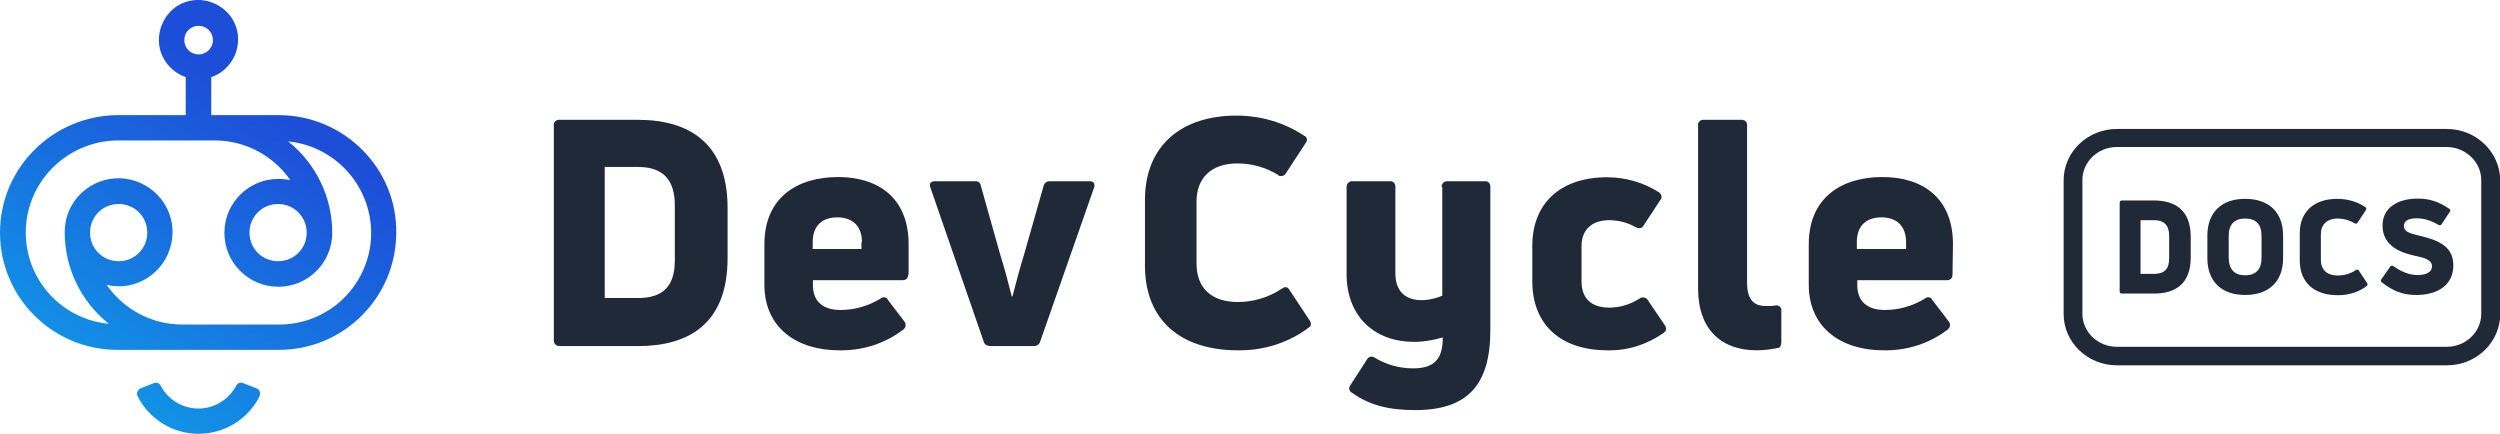
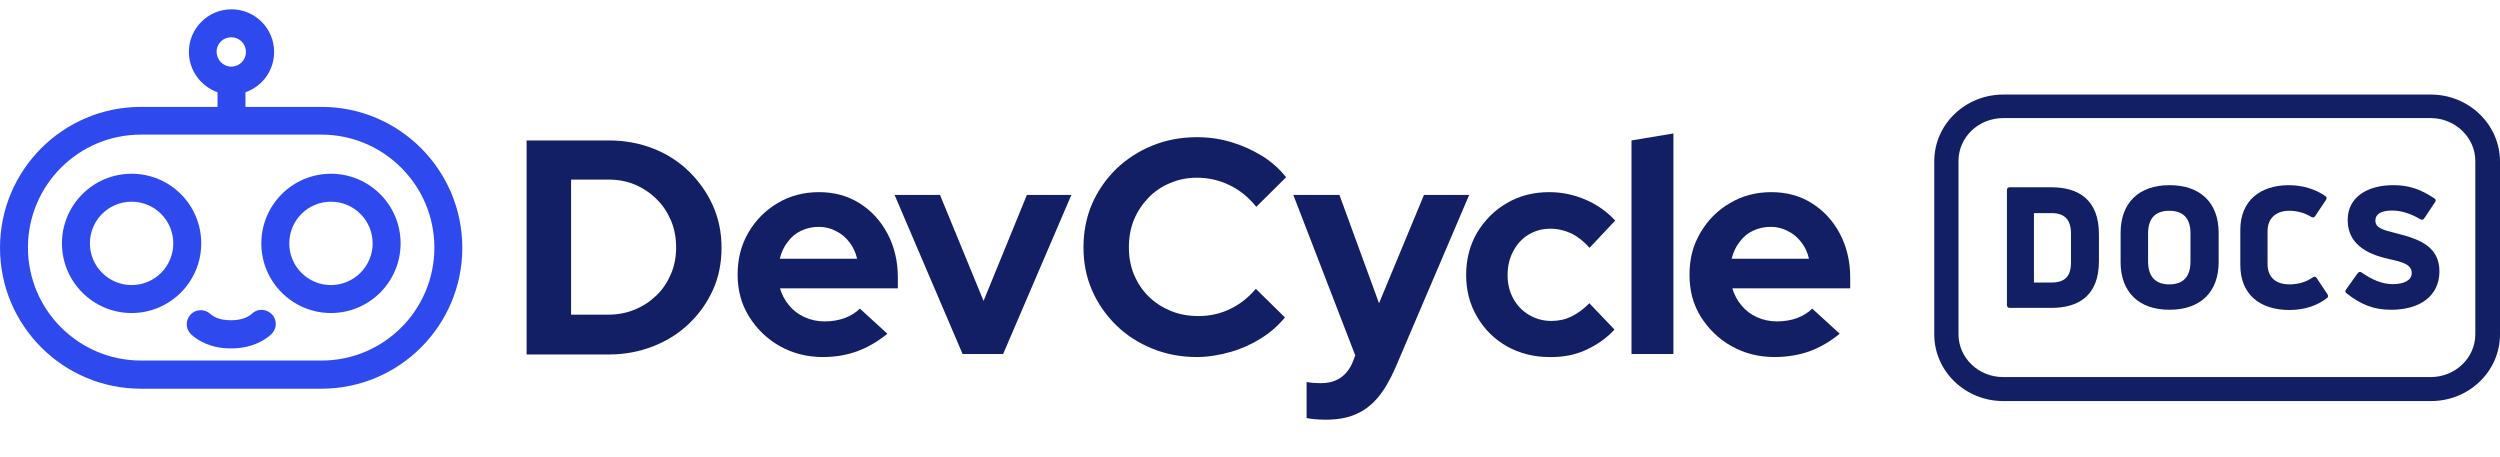
- <svg xmlns="http://www.w3.org/2000/svg" version="1.1" id="Layer_1" x="0px" y="0px" viewBox="0 0 1066.2 185" style="enable-background:new 0 0 1066.2 185;" xml:space="preserve">
+ <svg xmlns="http://www.w3.org/2000/svg" version="1.1" id="Layer_1" x="0px" y="0px" viewBox="0 0 1073.4 196" style="enable-background:new 0 0 1073.4 196;" xml:space="preserve">
  <style type="text/css">
- 	.st0{fill:#1F2937;}
- 	.st1{fill:url(#SVGID_1_);}
+ 	.st0{fill:#131F64;}
+ 	.st1{fill:#2E4AEF;}
</style>
-   <g id="DevCycle">
-     <path class="st0" d="M832.7,117.1c0,1.5-0.8,2.4-2.4,2.4h-38.2v2.2c0,6.9,4.4,10.5,11.7,10.5c6.1,0,12-1.7,17.2-4.9   c0.7-0.7,2-0.7,2.7,0c0.2,0.2,0.3,0.3,0.3,0.5l7.1,9.3c0.8,1,0.7,2.4-0.2,3.2l-0.2,0.2c-7.9,6.1-17.6,9.1-27.5,8.9   c-17.6,0-31.8-9.3-31.8-28v-17.2c0-20.1,14.2-28.7,31.4-28.7c16.6,0,30.1,8.4,30.1,28.7L832.7,117.1z M812.9,103.3   c0-7.3-4.4-10.6-10.5-10.6s-10.5,3.2-10.5,10.6v2.9h21V103.3z" />
-     <path class="st0" d="M749.2,149.4c-15.9,0-25-9.8-25-26.2V53.5c-0.2-1.2,0.7-2.2,1.9-2.4c0.2,0,0.3,0,0.7,0h15.9   c1.5,0,2.4,0.8,2.4,2.4v67.2c0,6.8,2.7,9.8,7.9,9.8c1.4,0,2.9,0,4.2-0.2c1.2-0.3,2.2,0.5,2.5,1.5c0,0.2,0,0.5,0,0.7V146   c0,1.2-0.5,2.4-1.5,2.4C755.3,149,752.2,149.4,749.2,149.4z" />
-     <path class="st0" d="M685.6,149.4c-20.4,0-32.1-11.3-32.1-29.4v-15.2c0-17.9,11.8-29.2,31.9-29.2c7.8,0,15.5,2.2,22.1,6.4   c1,0.7,1.5,2,0.8,3c0,0.2-0.2,0.2-0.2,0.3L701,96.1c-0.8,1.4-1.9,1.5-3.4,0.8c-3.5-2-7.4-3-11.3-3c-7.4,0-11.8,4.1-11.8,11v15.2   c0,7.6,4.7,11.1,11.8,11.1c4.6,0,9.1-1.4,13-3.9c1-0.8,2.4-0.5,3.2,0.3c0,0.2,0.2,0.2,0.2,0.3l7.3,10.8c0.8,1,0.7,2.4-0.2,3   l-0.2,0.2C702.5,146.9,694.3,149.6,685.6,149.4z" />
-     <path class="st0" d="M614.8,79.7c0-1.2,0.8-2.2,2-2.4c0.2,0,0.3,0,0.5,0h15.9c1.2-0.2,2.2,0.7,2.4,1.9c0,0.2,0,0.3,0,0.5v61.1   c0,23.5-9.8,34.1-32.1,34.1c-11.5,0-19.6-2.2-26.9-7.4c-1-0.5-1.5-1.7-1-2.7c0-0.2,0.2-0.3,0.3-0.5l7.1-11c0.5-1,1.7-1.5,2.9-1   c0.2,0,0.2,0.2,0.3,0.2c4.9,3,10.6,4.6,16.4,4.6c8.1,0,12.8-3,12.7-13.2c-4.1,1.2-8.1,1.9-12.3,1.9c-16.4,0-28.7-10.5-28.7-28.9   V79.7c0-1.2,0.8-2.2,2-2.4c0.2,0,0.3,0,0.5,0h15.9c1.2-0.2,2.2,0.7,2.4,1.9c0,0.2,0,0.3,0,0.5v36.8c0,7.9,4.4,11.5,11.2,11.5   c3,0,6.1-0.7,8.8-1.9V79.7H614.8z" />
-     <path class="st0" d="M527.8,149.4c-23.8,0-39.5-12.5-39.5-36.1v-28c0-23.5,15.9-36,39-36c10.3,0,20.4,2.9,28.9,8.6   c1,0.3,1.5,1.5,1,2.5c-0.2,0.2-0.2,0.3-0.3,0.5l-8.5,13c-0.5,1-1.9,1.5-3,1c-0.2,0-0.3-0.2-0.3-0.3c-5.2-3.2-11.2-4.9-17.4-4.9   c-11.3,0-17.4,6.4-17.4,16.2v26.5c0,10.5,6.4,16.4,17.6,16.4c6.8,0,13.2-2,18.8-5.7c1.4-1,2.4-0.8,3.2,0.5l8.6,13   c0.8,1.2,0.8,2.4-0.2,3C549.6,146.2,538.8,149.6,527.8,149.4z" />
-     <path class="st0" d="M422,147.5c-1.2,0-2.2-0.7-2.5-1.9L396.8,80c-0.7-1.7,0.2-2.7,1.9-2.7h17.1c1.2-0.2,2.4,0.7,2.5,1.9l8.3,29.5   c1.5,4.6,3.4,11.8,4.9,17.7h0.3c1.5-5.9,3.5-13.2,4.9-17.7l8.4-29.5c0.3-1.2,1.5-2,2.7-1.9h16.9c1.7,0,2.4,1,1.9,2.7l-23,65.7   c-0.3,1.2-1.5,1.9-2.7,1.9H422V147.5z" />
-     <path class="st0" d="M387.3,117.1c0,1.5-0.8,2.4-2.4,2.4h-38.2v2.2c0,6.9,4.4,10.5,11.7,10.5c6.1,0,12-1.7,17.2-4.9   c0.7-0.7,2-0.7,2.7,0c0.2,0.2,0.3,0.3,0.3,0.5l7.1,9.3c0.8,1,0.7,2.4-0.2,3.2l-0.2,0.2c-7.9,6.1-17.6,9.1-27.5,8.9   c-17.6,0-31.8-9.3-31.8-28v-17.2c0-20.1,14.2-28.7,31.4-28.7c16.6,0,30.1,8.4,30.1,28.7v13L387.3,117.1L387.3,117.1z M367.6,103.3   c0-7.3-4.4-10.6-10.5-10.6s-10.5,3.2-10.5,10.6v2.9h20.8v-2.9H367.6z" />
-     <path class="st0" d="M238.6,147.5c-1.2,0.2-2.2-0.7-2.4-1.9c0-0.2,0-0.3,0-0.7V53.5c-0.2-1.2,0.7-2.2,1.9-2.4c0.2,0,0.3,0,0.7,0   h33.3c21.6,0,38.2,9.8,38.2,37.6v21.4c0,28-16.6,37.5-38.2,37.5h-33.5V147.5z M257.9,127.1h14.2c10.5,0,15.7-4.9,15.7-16V87.6   c0-11.1-5.2-16.4-15.7-16.4h-14.2V127.1z" />
+   <path class="st0" d="M1043.7,40.6H860.1c-16.3,0-29.6,12.8-29.6,28.6v74.4c0,15.8,13.3,28.6,29.6,28.6h183.7  c16.3,0,29.6-12.8,29.6-28.6V69.2C1073.3,53.4,1060,40.6,1043.7,40.6z M1062.8,69.1v74.4c0,10.2-8.6,18.4-19.2,18.4H860.1  c-10.6,0-19.2-8.2-19.2-18.4V69.1c0-10.2,8.6-18.4,19.2-18.4h183.7C1054.2,50.8,1062.8,59,1062.8,69.1z" />
+   <g>
+     <path class="st0" d="M1026.6,133c-7.4,0-12.9-2.2-19-7c-0.7-0.5-0.8-1-0.3-1.7l5-7c0.4-0.5,1-0.8,1.7-0.3c4.3,3,8.7,5,13.4,5   c4.7,0,8.1-1.6,8.1-4.8c0-3.7-4.3-4.8-9.4-5.9c-7.3-1.6-18.1-5.1-18.1-16.8c0-10,8.6-15,19.6-15c6.4,0,11.5,1.6,17.5,5.6   c0.8,0.4,0.9,1,0.4,1.7l-4.6,6.9c-0.4,0.7-1,0.8-1.8,0.4c-3.8-2.3-8-3.7-12-3.7c-5.1,0-7.2,1.7-7.2,4.3c0,3.1,3,4,9.1,5.5   c10,2.5,18.4,5.7,18.4,16.4C1047.3,127,1039.2,133,1026.6,133z" />
+     <path class="st0" d="M983,133.1c-12.8,0-21.1-6.8-21.1-19.3V98.7c0-12.5,8.5-19.2,20.9-19.2c5.7,0,11.3,1.7,15.5,4.6   c0.8,0.4,0.8,1,0.4,1.7l-4.6,6.9c-0.5,0.8-1,0.8-1.8,0.4c-2.7-1.7-6.1-2.6-9.3-2.6c-6.1,0-9.4,3.5-9.4,8.7v14.2   c0,5.6,3.5,8.7,9.4,8.7c3.7,0,7.2-1,10-3c0.8-0.5,1.3-0.4,1.7,0.3l4.6,6.9c0.4,0.7,0.4,1.2-0.1,1.6   C995.3,131,989.8,133.1,983,133.1z" />
+     <path class="st0" d="M952.6,112.5c0,12.9-7.8,20.5-21.1,20.5c-13.2,0-21-7.6-21-20.5V100c0-12.9,7.8-20.5,21-20.5   c13.3,0,21.1,7.6,21.1,20.5V112.5z M922.3,112.3c0,6.4,3.1,9.8,9.1,9.8c6.1,0,9.1-3.4,9.1-9.8v-12.1c0-6.4-3-9.7-9.1-9.7   s-9.1,3.4-9.1,9.7V112.3z" />
+     <path class="st0" d="M863,132.2c-0.9,0-1.3-0.4-1.3-1.3V81.7c0-0.9,0.4-1.3,1.3-1.3h17.7c11.6,0,20.5,5.2,20.5,20.2v11.5   c0,15-8.9,20.1-20.5,20.1C880.7,132.2,863,132.2,863,132.2z M873.3,121.3h7.6c5.6,0,8.3-2.6,8.3-8.6v-12.5c0-6-2.9-8.7-8.3-8.7   h-7.6V121.3z" />
  </g>
-   <linearGradient id="SVGID_1_" gradientUnits="userSpaceOnUse" x1="22.666" y1="799.946" x2="117.257" y2="655.052" gradientTransform="matrix(1 0 0 1 0 -606)">
-     <stop offset="0" style="stop-color:#0EA5E9" />
-     <stop offset="1" style="stop-color:#1D4ED8" />
-   </linearGradient>
-   <path class="st1" d="M84.7,185c-11,0-21.1-6.2-26-16c-0.7-1.2,0-2.7,1.2-3.4H60l5.6-2.2c1.2-0.5,2.5,0,3,1.2  c4.7,8.9,15.9,12.3,24.7,7.4c3.2-1.7,5.7-4.4,7.4-7.4c0.5-1.2,1.9-1.7,3-1.2l5.6,2.2c1.4,0.5,1.9,2,1.4,3.2v0.2  C105.8,178.8,95.7,185,84.7,185z M119.1,49.1h-29V32.9c8.8-3,13.5-12.7,10.6-21.4C97.7,2.7,88-2,79.3,0.8S65.7,13.5,68.6,22.3  c1.7,4.9,5.6,8.9,10.6,10.6v16.2h-29C22.5,49.3,0,71.6,0,99.2c0,27.7,22.5,50,50,50h69c27.7,0,50-22.5,50-50.1  C169.2,71.6,146.7,49.3,119.1,49.1z M84.7,11c3.4,0,6.1,2.7,6.1,6.1s-2.7,6.1-6.1,6.1s-6.1-2.7-6.1-6.1S81.3,11,84.7,11z   M119.1,138.4H77.6c-12.8,0-24.8-6.4-32.1-16.9c12.3,2.9,24.7-4.9,27.5-17.4c2.9-12.3-4.9-24.6-17.4-27.5  C43.3,73.8,30.9,81.5,28.1,94c-0.3,1.7-0.5,3.4-0.5,5.1c0,15.2,6.9,29.5,18.8,39C24.7,136,9,116.8,11.2,95.2  c2-19.9,18.9-35.1,38.9-35.3h41.6c12.8,0,24.8,6.4,32.1,16.9c-1.7-0.3-3.4-0.5-5.1-0.5c-12.7,0-23,10.3-23,23s10.3,23,23,23  s23-10.3,23-23c0-15.2-6.9-29.5-18.8-39c21.6,2.2,37.3,21.4,35.2,43C156,123.2,139.3,138.4,119.1,138.4z M38.4,99.2  c0-6.8,5.4-12.2,12.2-12.2s12.2,5.4,12.2,12.2c0,6.8-5.4,12.2-12.2,12.2S38.4,106,38.4,99.2z M130.8,99.2c0,6.8-5.4,12.2-12.2,12.2  s-12.2-5.4-12.2-12.2c0-6.8,5.4-12.2,12.2-12.2S130.8,92.5,130.8,99.2z" />
-   <path class="st0" d="M1043.5,55H902.8c-12.5,0-22.7,9.8-22.7,21.9v57c0,12.1,10.2,21.9,22.7,21.9h140.8c12.5,0,22.7-9.8,22.7-21.9  v-57C1066.2,64.8,1056,55,1043.5,55z M1058.2,76.8v57c0,7.8-6.6,14.1-14.7,14.1H902.8c-8.1,0-14.7-6.3-14.7-14.1v-57  c0-7.8,6.6-14.1,14.7-14.1h140.8C1051.6,62.8,1058.2,69.1,1058.2,76.8z" />
  <g>
-     <path class="st0" d="M1030.4,125.8c-5.7,0-9.9-1.7-14.6-5.4c-0.5-0.4-0.6-0.8-0.2-1.3l3.8-5.4c0.3-0.4,0.8-0.6,1.3-0.2   c3.3,2.3,6.7,3.8,10.3,3.8c3.6,0,6.2-1.2,6.2-3.7c0-2.8-3.3-3.7-7.2-4.5c-5.6-1.2-13.9-3.9-13.9-12.9c0-7.7,6.6-11.5,15-11.5   c4.9,0,8.8,1.2,13.4,4.3c0.6,0.3,0.7,0.8,0.3,1.3l-3.5,5.3c-0.3,0.5-0.8,0.6-1.4,0.3c-2.9-1.8-6.1-2.8-9.2-2.8   c-3.9,0-5.5,1.3-5.5,3.3c0,2.4,2.3,3.1,7,4.2c7.7,1.9,14.1,4.4,14.1,12.6C1046.3,121.2,1040.1,125.8,1030.4,125.8z" />
-     <path class="st0" d="M997,125.9c-9.8,0-16.2-5.2-16.2-14.8V99.5c0-9.6,6.5-14.7,16-14.7c4.4,0,8.7,1.3,11.9,3.5   c0.6,0.3,0.6,0.8,0.3,1.3l-3.5,5.3c-0.4,0.6-0.8,0.6-1.4,0.3c-2.1-1.3-4.7-2-7.1-2c-4.7,0-7.2,2.7-7.2,6.7v10.9   c0,4.3,2.7,6.7,7.2,6.7c2.8,0,5.5-0.8,7.7-2.3c0.6-0.4,1-0.3,1.3,0.2l3.5,5.3c0.3,0.5,0.3,0.9-0.1,1.2   C1006.4,124.3,1002.2,125.9,997,125.9z" />
-     <path class="st0" d="M973.7,110.1c0,9.9-6,15.7-16.2,15.7c-10.1,0-16.1-5.8-16.1-15.7v-9.6c0-9.9,6-15.7,16.1-15.7   c10.2,0,16.2,5.8,16.2,15.7V110.1z M950.5,109.9c0,4.9,2.4,7.5,7,7.5c4.7,0,7-2.6,7-7.5v-9.3c0-4.9-2.3-7.4-7-7.4   c-4.7,0-7,2.6-7,7.4V109.9z" />
-     <path class="st0" d="M905,125.2c-0.7,0-1-0.3-1-1V86.5c0-0.7,0.3-1,1-1h13.6c8.9,0,15.7,4,15.7,15.5v8.8c0,11.5-6.8,15.4-15.7,15.4   H905z M912.9,116.8h5.8c4.3,0,6.4-2,6.4-6.6v-9.6c0-4.6-2.2-6.7-6.4-6.7h-5.8V116.8z" />
+     <g id="Layer_2-2_00000038405714872416900810000006713126986950369187_">
+       <g>
+         <g>
+           <path class="st1" d="M138.1,45.9h-32.7v-6.3c7.2-2.5,12.3-9.3,12.3-17.3c0-10.1-8.2-18.3-18.3-18.3s-18.3,8.2-18.3,18.3      c0,8,5.2,14.8,12.3,17.3v6.3H60.5C27.1,45.9,0,73,0,106.4s27.1,60.5,60.5,60.5H138c33.4,0,60.5-27.1,60.5-60.5      S171.4,45.9,138.1,45.9L138.1,45.9z M99.3,16c3.5,0,6.3,2.8,6.3,6.3s-2.8,6.3-6.3,6.3S93,25.7,93,22.2S95.8,16,99.3,16z       M138.1,154.8H60.5c-26.7,0-48.5-21.7-48.5-48.5s21.7-48.5,48.5-48.5H138c26.7,0,48.5,21.7,48.5,48.5S164.8,154.8,138.1,154.8      L138.1,154.8z" />
+           <path class="st1" d="M56.5,74.6C40,74.6,26.6,88,26.6,104.5s13.4,29.9,29.9,29.9s29.9-13.4,29.9-29.9S73.1,74.6,56.5,74.6z       M56.5,122.4c-9.8,0-17.9-8-17.9-17.9s8-17.9,17.9-17.9s17.9,8,17.9,17.9S66.4,122.4,56.5,122.4z" />
+           <path class="st1" d="M142.1,74.6c-16.5,0-29.9,13.4-29.9,29.9s13.4,29.9,29.9,29.9S172,121,172,104.5S158.6,74.6,142.1,74.6      L142.1,74.6z M142.1,122.4c-9.9,0-17.9-8-17.9-17.9s8-17.9,17.9-17.9s17.9,8,17.9,17.9S151.9,122.4,142.1,122.4z" />
+           <path class="st1" d="M108.3,134.6c-2.1,1.9-5.2,2.9-9.1,2.9s-6.9-0.9-9-2.8c-2.5-2.2-6.3-2-8.5,0.5c-2.2,2.5-2,6.3,0.5,8.5      c3,2.7,8.4,5.9,17,5.9s14.3-3.3,17.3-6.1c2.4-2.3,2.6-6.1,0.3-8.5S110.7,132.3,108.3,134.6L108.3,134.6z" />
+         </g>
+         <g>
+           <path class="st0" d="M226.1,152V60.3h35.3c6.9,0,13.3,1.2,19.1,3.5c5.9,2.3,11,5.6,15.3,9.8s7.8,9.1,10.3,14.7      c2.5,5.6,3.7,11.6,3.7,18.1s-1.2,12.6-3.7,18.1c-2.5,5.5-5.9,10.3-10.3,14.5s-9.5,7.4-15.4,9.7c-5.9,2.3-12.2,3.5-19.1,3.5      H226.1L226.1,152z M245.1,135.1h16c4.1,0,7.9-0.7,11.5-2.2s6.6-3.5,9.3-6.1c2.7-2.6,4.7-5.7,6.2-9.2s2.2-7.3,2.2-11.4      s-0.7-7.9-2.2-11.5c-1.5-3.5-3.5-6.6-6.2-9.2c-2.6-2.6-5.7-4.7-9.2-6.2c-3.5-1.5-7.4-2.2-11.5-2.2h-16V135.1L245.1,135.1z" />
+           <path class="st0" d="M353.3,153.3c-6.8,0-13-1.6-18.5-4.7s-9.9-7.4-13.2-12.7s-4.9-11.3-4.9-18s1.5-12.6,4.6-18      c3.1-5.3,7.3-9.6,12.6-12.7c5.3-3.2,11.3-4.7,17.8-4.7s12.4,1.6,17.4,4.8c5.1,3.2,9.1,7.6,12,13.1c2.9,5.5,4.4,11.8,4.4,18.7      v4.7h-50.6c0.8,2.7,2.1,5.2,3.9,7.3c1.8,2.2,4,3.9,6.7,5.1s5.5,1.8,8.6,1.8s5.9-0.5,8.5-1.4c2.6-1,4.8-2.3,6.6-4.1l11.8,10.8      c-4.2,3.4-8.5,5.9-12.9,7.5S358.8,153.3,353.3,153.3L353.3,153.3z M334.8,111.1H368c-0.6-2.7-1.7-5.1-3.3-7.1      c-1.6-2.1-3.5-3.7-5.8-4.8c-2.2-1.2-4.7-1.8-7.4-1.8s-5.3,0.6-7.6,1.7c-2.3,1.1-4.2,2.7-5.7,4.8      C336.6,105.9,335.5,108.3,334.8,111.1L334.8,111.1z" />
+           <path class="st0" d="M413.3,152l-29.2-68.3h19.5l18.7,45.5l18.6-45.5h19.1L430.7,152H413.3L413.3,152z" />
+           <path class="st0" d="M513.9,153.3c-6.8,0-13.2-1.2-19.1-3.6c-5.9-2.4-11.1-5.7-15.5-10c-4.4-4.3-7.9-9.3-10.4-15      c-2.5-5.7-3.7-11.9-3.7-18.5s1.2-12.9,3.7-18.7c2.5-5.7,6-10.7,10.4-15c4.5-4.3,9.6-7.6,15.5-10c5.9-2.4,12.3-3.6,19.1-3.6      c5.1,0,10,0.7,14.7,2.1c4.7,1.4,9.1,3.4,13.2,5.9c4.1,2.5,7.5,5.6,10.4,9.2l-12.8,12.7c-3.3-4.1-7.1-7.2-11.5-9.3      c-4.3-2.1-9-3.2-14-3.2c-4.1,0-8,0.8-11.5,2.3c-3.6,1.5-6.7,3.6-9.3,6.3c-2.6,2.7-4.7,5.8-6.2,9.4c-1.5,3.6-2.2,7.6-2.2,11.9      s0.7,8.1,2.2,11.7c1.5,3.6,3.6,6.8,6.3,9.4c2.7,2.7,5.9,4.7,9.5,6.2c3.6,1.5,7.6,2.2,11.9,2.2c4.8,0,9.3-1,13.5-3      s7.9-4.9,11.1-8.7l12.5,12.3c-2.9,3.5-6.3,6.5-10.3,9c-4,2.5-8.4,4.5-13,5.8S518.9,153.3,513.9,153.3L513.9,153.3z" />
+           <path class="st0" d="M569.1,180.2c-1.6,0-3.1-0.1-4.5-0.2c-1.4-0.1-2.6-0.3-3.6-0.5v-15.5c1.8,0.4,3.8,0.5,6.3,0.5      c6.5,0,11.1-3.1,13.6-9.3l1-2.6l-26.6-68.9h19.8l17,46.5l19.3-46.5h19.4l-31.5,73.8c-2.4,5.5-4.9,9.9-7.7,13.2      c-2.8,3.3-6,5.7-9.6,7.2C578.4,179.5,574.1,180.2,569.1,180.2L569.1,180.2z" />
+           <path class="st0" d="M665.2,153.3c-6.7,0-12.8-1.6-18.2-4.6c-5.4-3.1-9.7-7.3-12.8-12.7c-3.2-5.4-4.7-11.4-4.7-18      s1.6-12.8,4.7-18.1c3.2-5.3,7.4-9.6,12.8-12.7c5.4-3.2,11.5-4.7,18.2-4.7c5.4,0,10.6,1.1,15.5,3.2s9.2,5.1,12.8,9l-11,11.7      c-2.5-2.8-5.2-4.9-7.9-6.2c-2.8-1.3-5.8-2-9-2c-3.5,0-6.6,0.9-9.4,2.6s-4.9,4.1-6.5,7.1c-1.6,3-2.4,6.4-2.4,10.2s0.8,7,2.4,10      c1.6,3,3.9,5.4,6.8,7.1s6.1,2.6,9.6,2.6c3.1,0,5.9-0.6,8.6-1.9c2.7-1.3,5.2-3.2,7.7-5.7l10.8,11.3c-3.5,3.8-7.7,6.7-12.6,8.9      S670.5,153.4,665.2,153.3L665.2,153.3z" />
+           <path class="st0" d="M700.5,152V60.3l18-3V152L700.5,152L700.5,152z" />
+           <path class="st0" d="M761.9,153.3c-6.8,0-13-1.6-18.5-4.7s-9.9-7.4-13.2-12.7s-4.8-11.3-4.8-18s1.5-12.6,4.7-18      c3.1-5.3,7.3-9.6,12.7-12.7c5.3-3.2,11.3-4.7,17.8-4.7s12.4,1.6,17.4,4.8c5.1,3.2,9.1,7.6,12,13.1c2.9,5.5,4.4,11.8,4.4,18.7      v4.7h-50.6c0.8,2.7,2.1,5.2,3.9,7.3c1.8,2.2,4,3.9,6.7,5.1s5.5,1.8,8.6,1.8s5.9-0.5,8.5-1.4c2.6-1,4.8-2.3,6.6-4.1l11.8,10.8      c-4.2,3.4-8.5,5.9-12.9,7.5S767.4,153.3,761.9,153.3L761.9,153.3z M743.5,111.1h33.2c-0.6-2.7-1.7-5.1-3.3-7.1      c-1.6-2.1-3.5-3.7-5.8-4.8c-2.2-1.2-4.7-1.8-7.4-1.8s-5.3,0.6-7.6,1.7c-2.3,1.1-4.2,2.7-5.7,4.8      C745.3,105.9,744.2,108.3,743.5,111.1L743.5,111.1z" />
+         </g>
+       </g>
+     </g>
  </g>
</svg>
